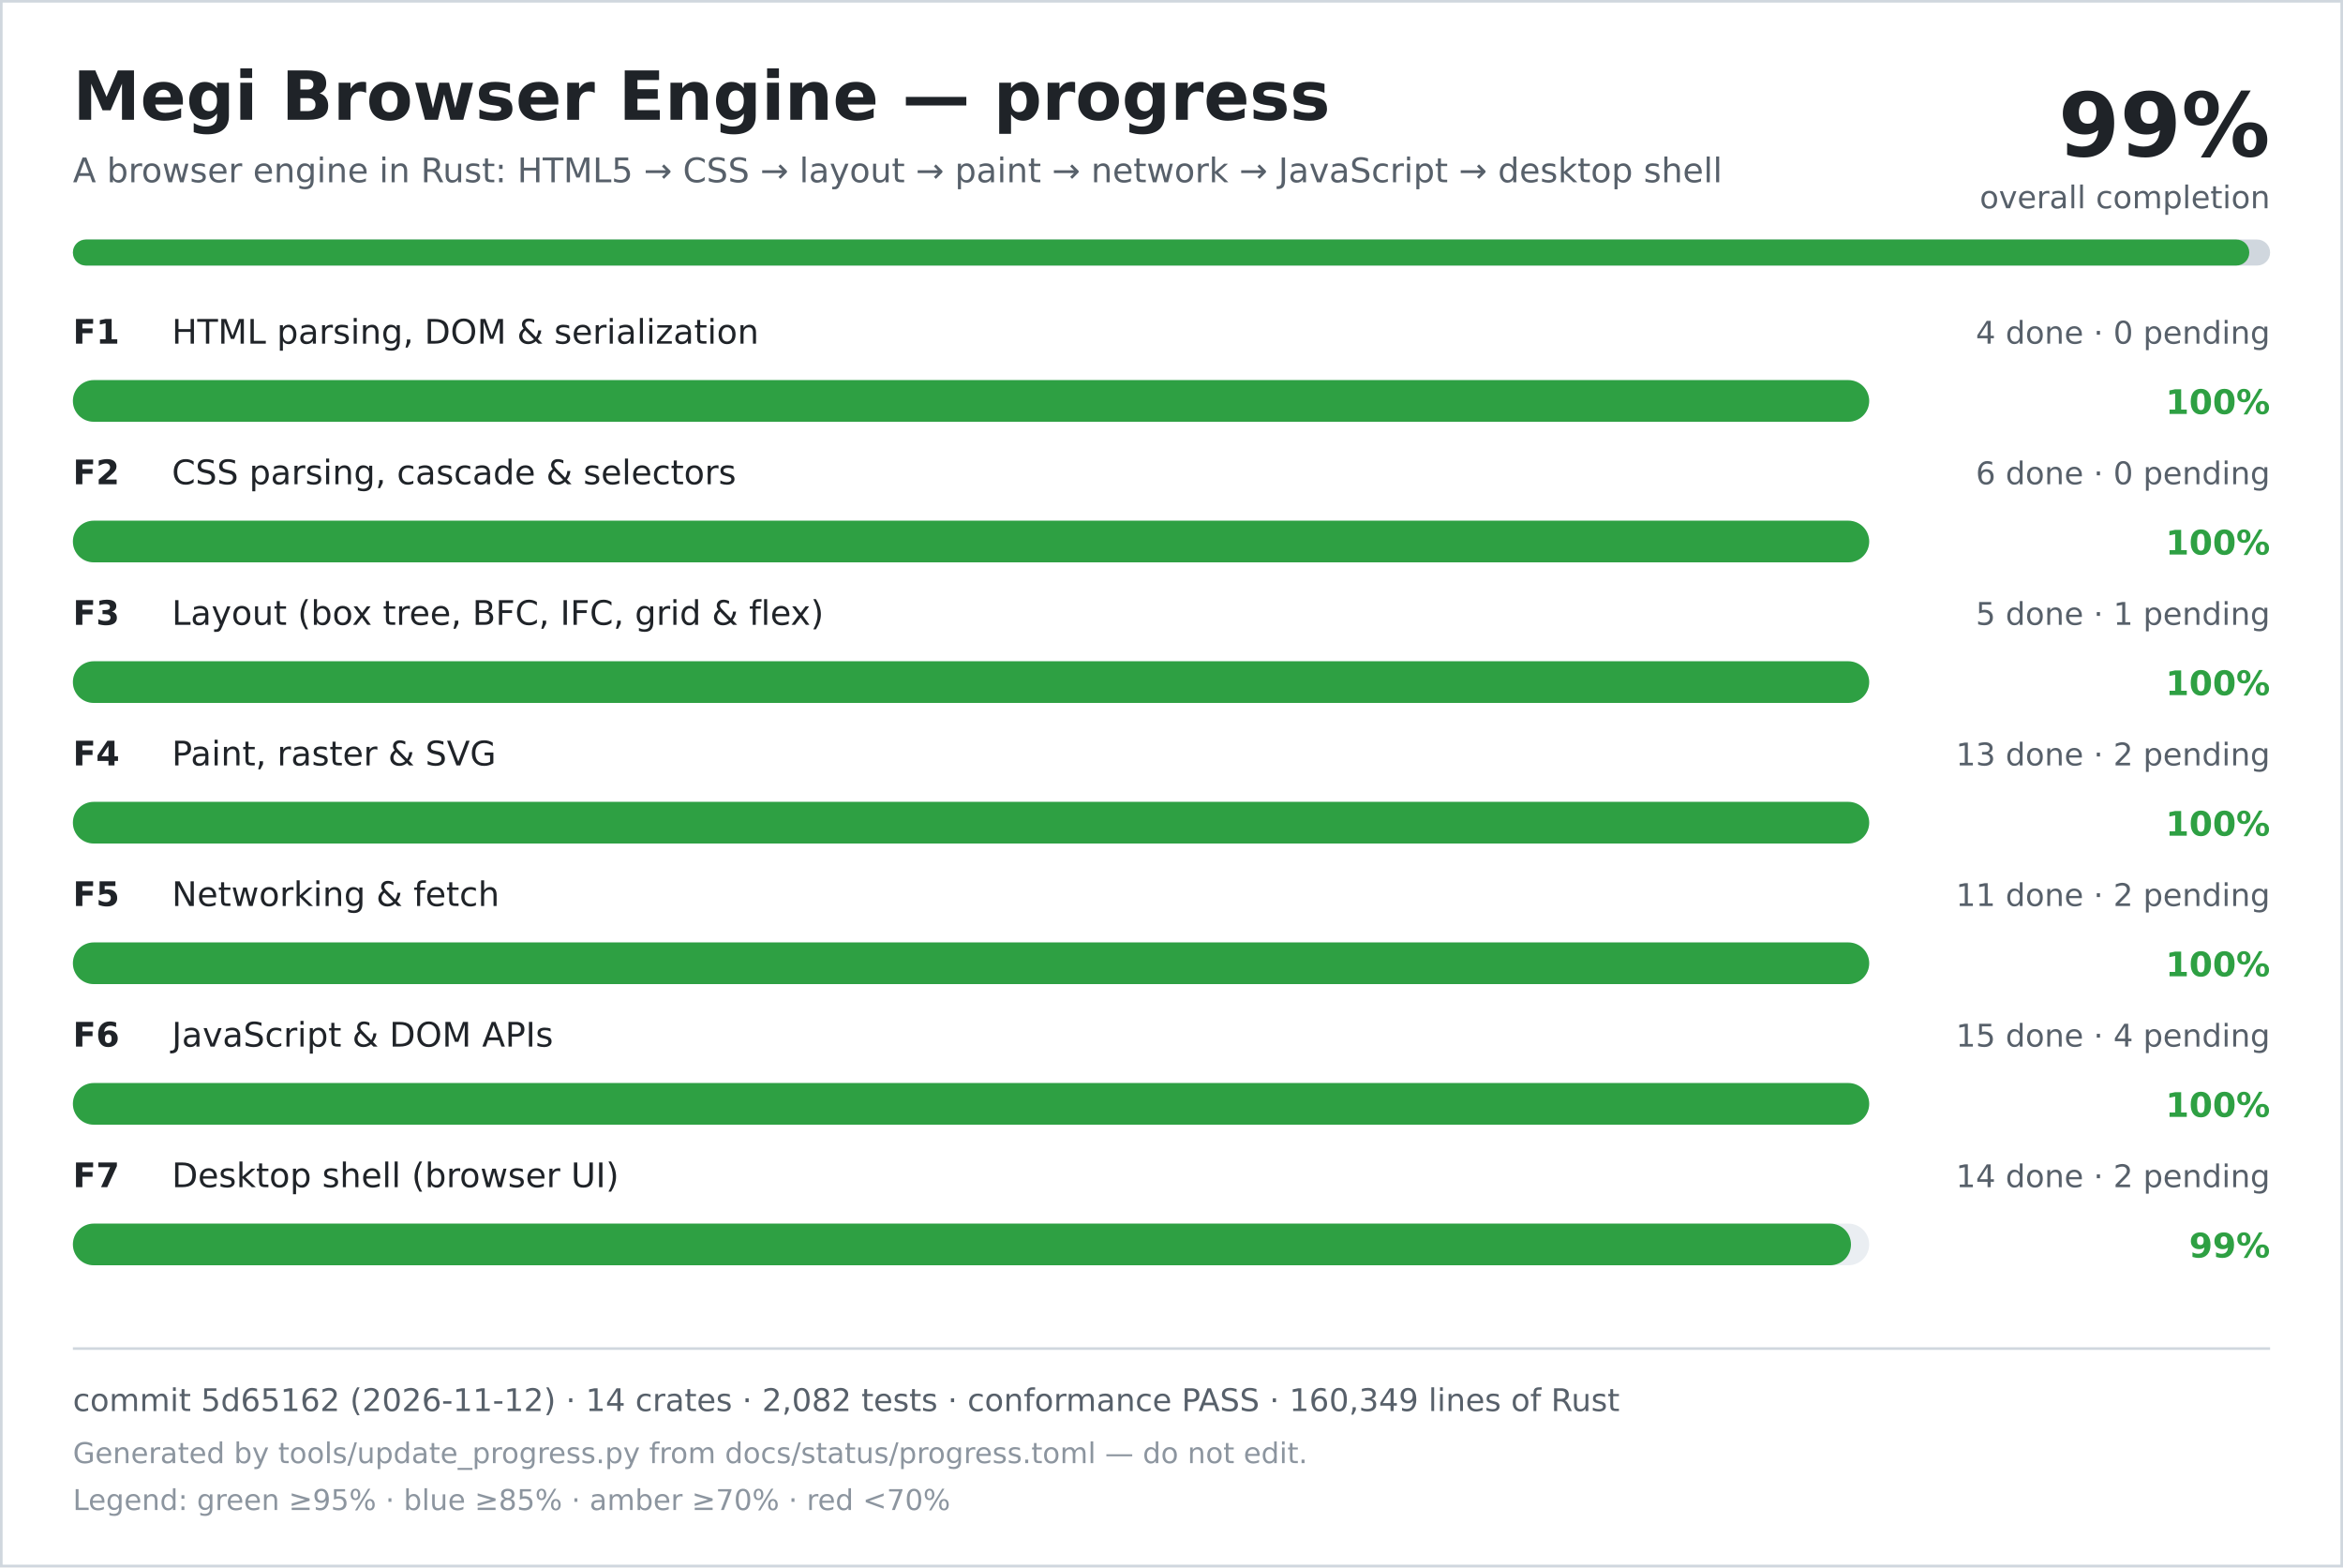
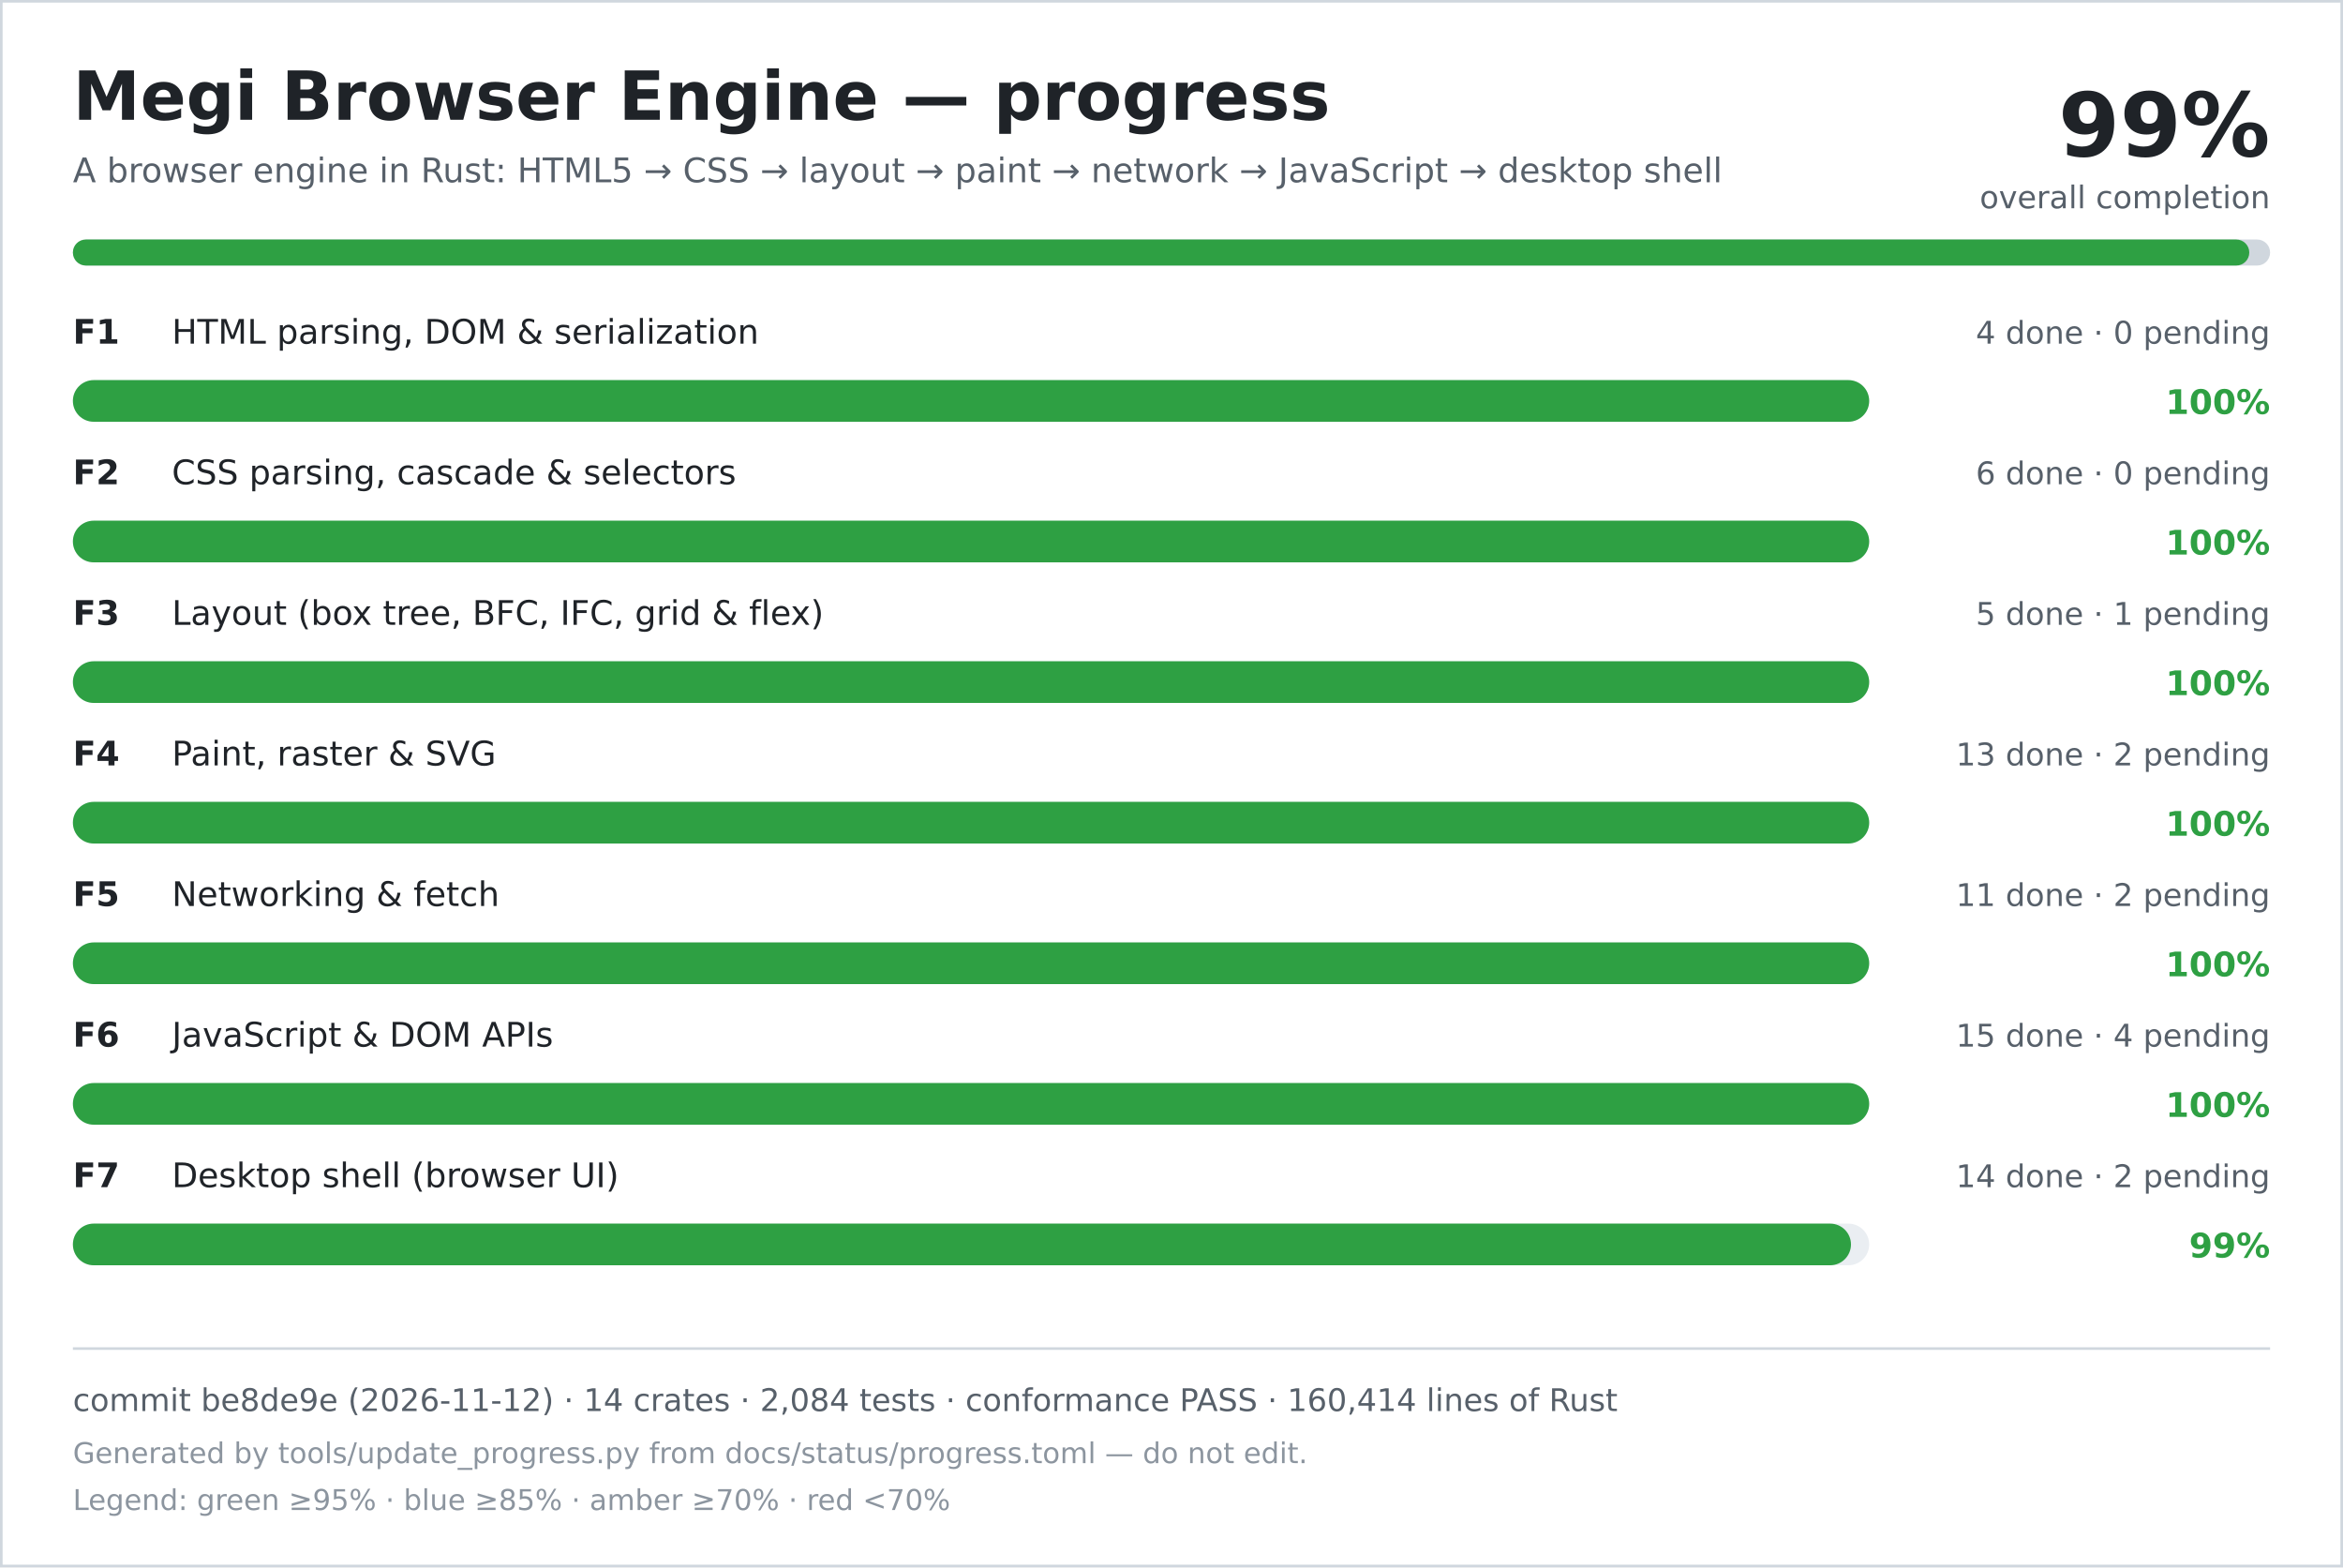
<svg xmlns="http://www.w3.org/2000/svg" width="900" height="602" viewBox="0 0 900 602" role="img" aria-labelledby="title desc">
  <rect width="900" height="602" fill="#ffffff" />
  <rect x="0.5" y="0.5" width="899" height="601" fill="none" stroke="#d0d7de" />
  <text x="28" y="46" font-family="DejaVu Sans, Verdana, sans-serif" font-size="26" font-weight="700" fill="#1f2328">Megi Browser Engine — progress</text>
  <text x="28" y="70" font-family="DejaVu Sans, Verdana, sans-serif" font-size="13" fill="#57606a">A browser engine in Rust: HTML5 → CSS → layout → paint → network → JavaScript → desktop shell</text>
  <text x="872" y="60" text-anchor="end" font-family="DejaVu Sans, Verdana, sans-serif" font-size="34" font-weight="700" fill="#1f2328">99%</text>
  <text x="872" y="80" text-anchor="end" font-family="DejaVu Sans, Verdana, sans-serif" font-size="12" fill="#57606a">overall completion</text>
  <rect x="28" y="92" width="844" height="10" rx="5" fill="#d0d7de" />
  <rect x="28" y="92" width="836" height="10" rx="5" fill="#2ea043" />
  <text x="28" y="132" font-family="DejaVu Sans, Verdana, sans-serif" font-size="13" font-weight="700" fill="#1f2328">F1</text>
  <text x="66" y="132" font-family="DejaVu Sans, Verdana, sans-serif" font-size="13" fill="#1f2328">HTML parsing, DOM &amp; serialization</text>
  <text x="872" y="132" text-anchor="end" font-family="DejaVu Sans, Verdana, sans-serif" font-size="12" fill="#57606a">4 done · 0 pending</text>
  <rect x="28" y="146" width="690" height="16" rx="8" fill="#eaeef2" />
  <rect x="28" y="146" width="690" height="16" rx="8" fill="#2ea043" />
  <text x="872" y="159" text-anchor="end" font-family="DejaVu Sans, Verdana, sans-serif" font-size="13" font-weight="700" fill="#2ea043">100%</text>
  <text x="28" y="186" font-family="DejaVu Sans, Verdana, sans-serif" font-size="13" font-weight="700" fill="#1f2328">F2</text>
  <text x="66" y="186" font-family="DejaVu Sans, Verdana, sans-serif" font-size="13" fill="#1f2328">CSS parsing, cascade &amp; selectors</text>
  <text x="872" y="186" text-anchor="end" font-family="DejaVu Sans, Verdana, sans-serif" font-size="12" fill="#57606a">6 done · 0 pending</text>
  <rect x="28" y="200" width="690" height="16" rx="8" fill="#eaeef2" />
  <rect x="28" y="200" width="690" height="16" rx="8" fill="#2ea043" />
  <text x="872" y="213" text-anchor="end" font-family="DejaVu Sans, Verdana, sans-serif" font-size="13" font-weight="700" fill="#2ea043">100%</text>
  <text x="28" y="240" font-family="DejaVu Sans, Verdana, sans-serif" font-size="13" font-weight="700" fill="#1f2328">F3</text>
  <text x="66" y="240" font-family="DejaVu Sans, Verdana, sans-serif" font-size="13" fill="#1f2328">Layout (box tree, BFC, IFC, grid &amp; flex)</text>
  <text x="872" y="240" text-anchor="end" font-family="DejaVu Sans, Verdana, sans-serif" font-size="12" fill="#57606a">5 done · 1 pending</text>
  <rect x="28" y="254" width="690" height="16" rx="8" fill="#eaeef2" />
  <rect x="28" y="254" width="690" height="16" rx="8" fill="#2ea043" />
  <text x="872" y="267" text-anchor="end" font-family="DejaVu Sans, Verdana, sans-serif" font-size="13" font-weight="700" fill="#2ea043">100%</text>
  <text x="28" y="294" font-family="DejaVu Sans, Verdana, sans-serif" font-size="13" font-weight="700" fill="#1f2328">F4</text>
  <text x="66" y="294" font-family="DejaVu Sans, Verdana, sans-serif" font-size="13" fill="#1f2328">Paint, raster &amp; SVG</text>
  <text x="872" y="294" text-anchor="end" font-family="DejaVu Sans, Verdana, sans-serif" font-size="12" fill="#57606a">13 done · 2 pending</text>
  <rect x="28" y="308" width="690" height="16" rx="8" fill="#eaeef2" />
  <rect x="28" y="308" width="690" height="16" rx="8" fill="#2ea043" />
  <text x="872" y="321" text-anchor="end" font-family="DejaVu Sans, Verdana, sans-serif" font-size="13" font-weight="700" fill="#2ea043">100%</text>
  <text x="28" y="348" font-family="DejaVu Sans, Verdana, sans-serif" font-size="13" font-weight="700" fill="#1f2328">F5</text>
  <text x="66" y="348" font-family="DejaVu Sans, Verdana, sans-serif" font-size="13" fill="#1f2328">Networking &amp; fetch</text>
  <text x="872" y="348" text-anchor="end" font-family="DejaVu Sans, Verdana, sans-serif" font-size="12" fill="#57606a">11 done · 2 pending</text>
  <rect x="28" y="362" width="690" height="16" rx="8" fill="#eaeef2" />
  <rect x="28" y="362" width="690" height="16" rx="8" fill="#2ea043" />
  <text x="872" y="375" text-anchor="end" font-family="DejaVu Sans, Verdana, sans-serif" font-size="13" font-weight="700" fill="#2ea043">100%</text>
  <text x="28" y="402" font-family="DejaVu Sans, Verdana, sans-serif" font-size="13" font-weight="700" fill="#1f2328">F6</text>
  <text x="66" y="402" font-family="DejaVu Sans, Verdana, sans-serif" font-size="13" fill="#1f2328">JavaScript &amp; DOM APIs</text>
  <text x="872" y="402" text-anchor="end" font-family="DejaVu Sans, Verdana, sans-serif" font-size="12" fill="#57606a">15 done · 4 pending</text>
  <rect x="28" y="416" width="690" height="16" rx="8" fill="#eaeef2" />
  <rect x="28" y="416" width="690" height="16" rx="8" fill="#2ea043" />
  <text x="872" y="429" text-anchor="end" font-family="DejaVu Sans, Verdana, sans-serif" font-size="13" font-weight="700" fill="#2ea043">100%</text>
  <text x="28" y="456" font-family="DejaVu Sans, Verdana, sans-serif" font-size="13" font-weight="700" fill="#1f2328">F7</text>
  <text x="66" y="456" font-family="DejaVu Sans, Verdana, sans-serif" font-size="13" fill="#1f2328">Desktop shell (browser UI)</text>
  <text x="872" y="456" text-anchor="end" font-family="DejaVu Sans, Verdana, sans-serif" font-size="12" fill="#57606a">14 done · 2 pending</text>
  <rect x="28" y="470" width="690" height="16" rx="8" fill="#eaeef2" />
  <rect x="28" y="470" width="683" height="16" rx="8" fill="#2ea043" />
  <text x="872" y="483" text-anchor="end" font-family="DejaVu Sans, Verdana, sans-serif" font-size="13" font-weight="700" fill="#2ea043">99%</text>
  <line x1="28" y1="518" x2="872" y2="518" stroke="#d0d7de" />
-   <text x="28" y="542" font-family="DejaVu Sans, Verdana, sans-serif" font-size="12" fill="#57606a">commit 5d65162 (2026-11-12) · 14 crates · 2,082 tests · conformance PASS · 160,349 lines of Rust</text>
+   <text x="28" y="542" font-family="DejaVu Sans, Verdana, sans-serif" font-size="12" fill="#57606a">commit be8de9e (2026-11-12) · 14 crates · 2,084 tests · conformance PASS · 160,414 lines of Rust</text>
  <text x="28" y="562" font-family="DejaVu Sans, Verdana, sans-serif" font-size="11" fill="#8c959f">Generated by tools/update_progress.py from docs/status/progress.toml — do not edit.</text>
  <text x="28" y="580" font-family="DejaVu Sans, Verdana, sans-serif" font-size="11" fill="#8c959f">Legend: green ≥95% · blue ≥85% · amber ≥70% · red &lt;70%</text>
</svg>
